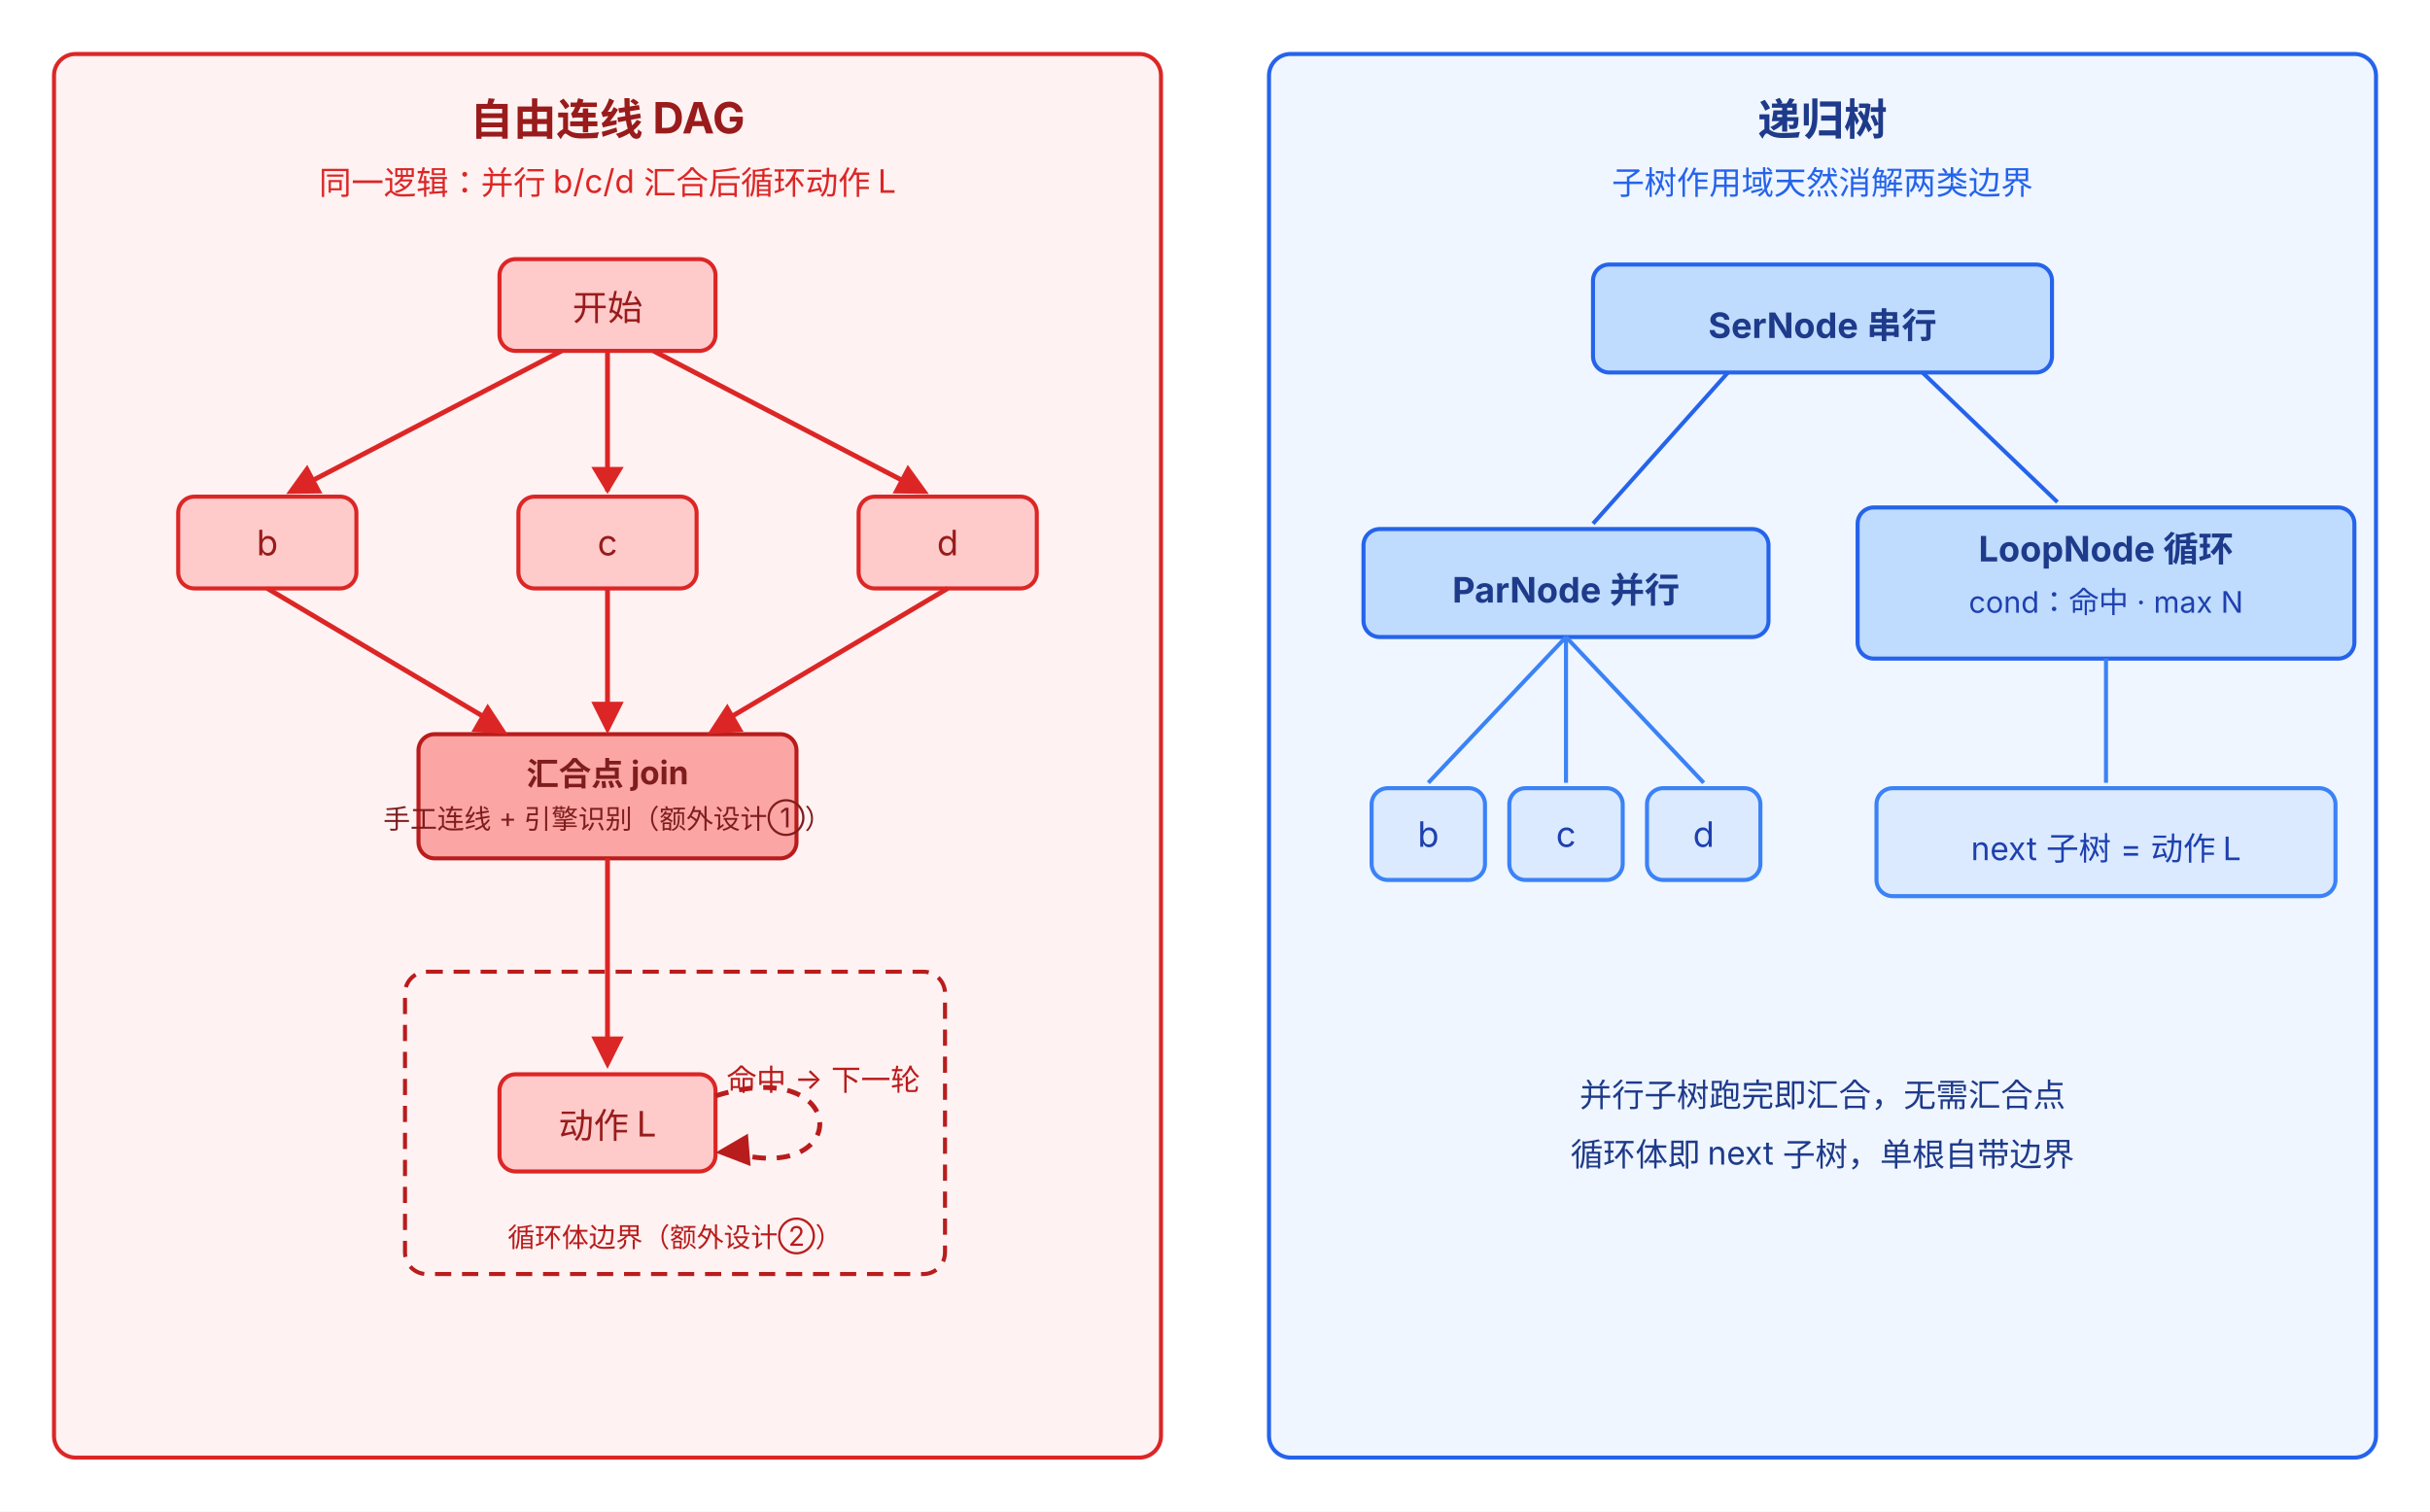
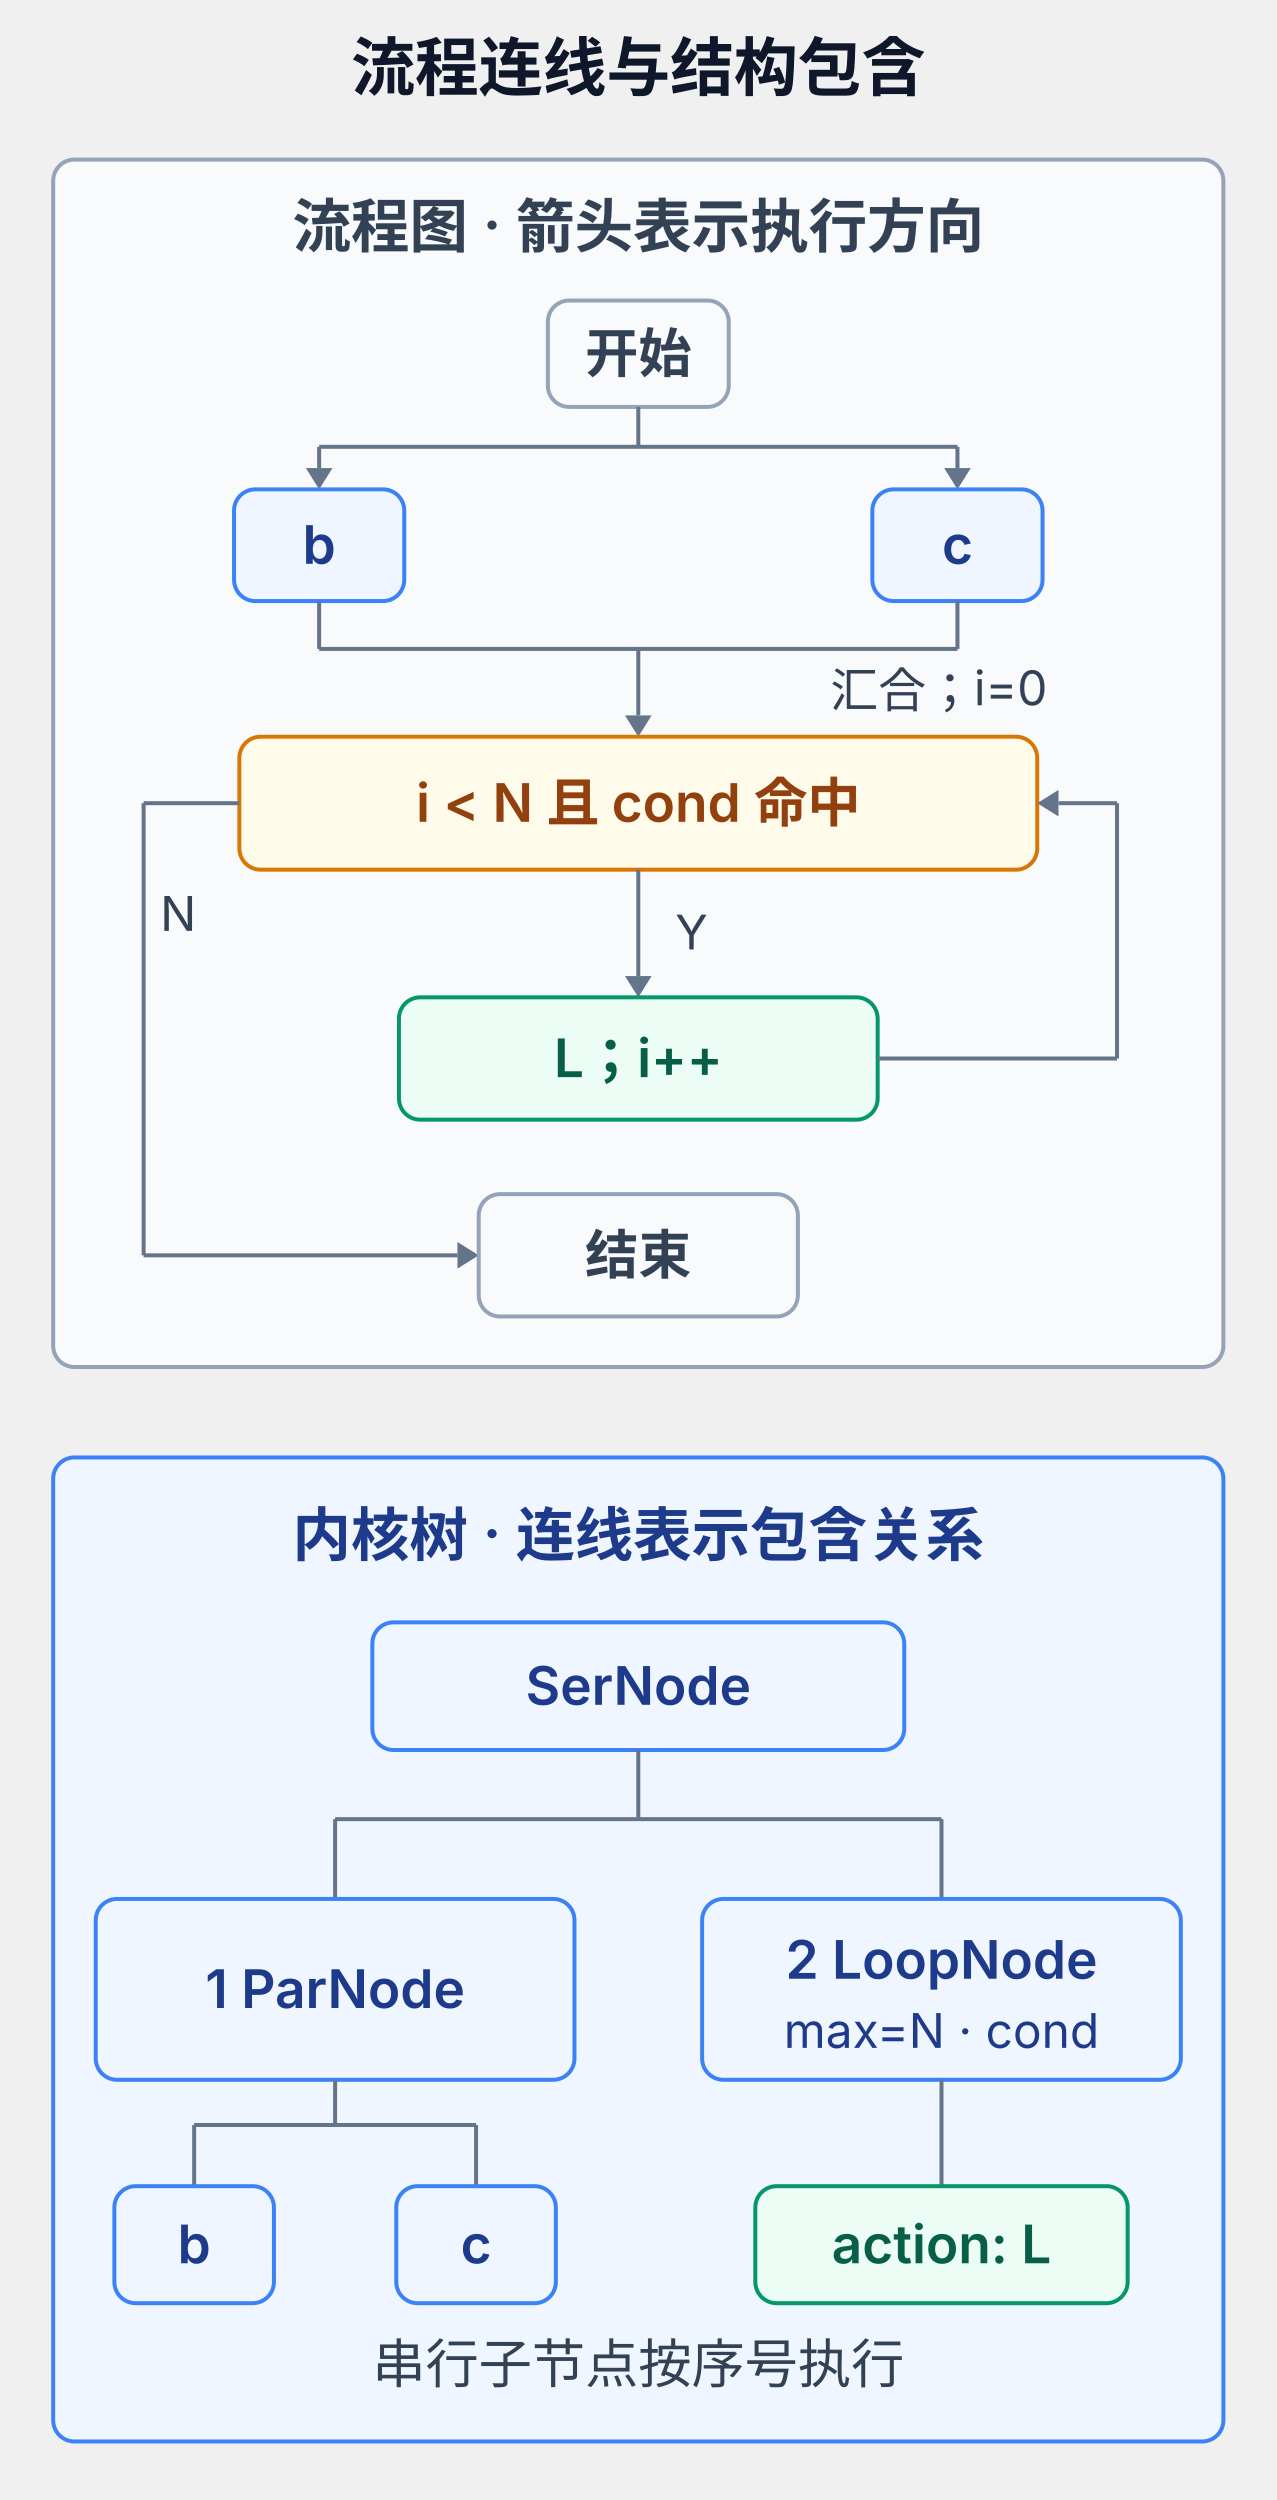
- <svg xmlns="http://www.w3.org/2000/svg" viewBox="0 0 900 560" font-family="system-ui, -apple-system, 'PingFang SC', sans-serif">
-   <rect x="0" y="0" width="900" height="560" fill="#FFFFFF" />
-   <rect x="20" y="20" width="410" height="520" rx="8" fill="#FEF2F2" stroke="#DC2626" stroke-width="1.5" />
-   <text x="225" y="50" font-size="16" font-weight="bold" fill="#991B1B" text-anchor="middle">自由连线 DAG</text>
-   <text x="225" y="72" font-size="12" fill="#DC2626" text-anchor="middle">同一逻辑：并行 b/c/d 汇合后循环动作 L</text>
-   <rect x="185" y="96" width="80" height="34" rx="6" fill="#FECACA" stroke="#DC2626" stroke-width="1.5" />
-   <text x="225" y="113" font-size="13" fill="#991B1B" text-anchor="middle" dominant-baseline="central">开始</text>
-   <rect x="66" y="184" width="66" height="34" rx="6" fill="#FECACA" stroke="#DC2626" stroke-width="1.5" />
-   <text x="99" y="201" font-size="13" fill="#991B1B" text-anchor="middle" dominant-baseline="central">b</text>
-   <rect x="192" y="184" width="66" height="34" rx="6" fill="#FECACA" stroke="#DC2626" stroke-width="1.5" />
-   <text x="225" y="201" font-size="13" fill="#991B1B" text-anchor="middle" dominant-baseline="central">c</text>
-   <rect x="318" y="184" width="66" height="34" rx="6" fill="#FECACA" stroke="#DC2626" stroke-width="1.5" />
-   <text x="351" y="201" font-size="13" fill="#991B1B" text-anchor="middle" dominant-baseline="central">d</text>
-   <line x1="208" y1="130" x2="110" y2="181" stroke="#DC2626" stroke-width="1.8" />
-   <polygon points="106,183 113.8,172.2 119.4,182.8" fill="#DC2626" />
-   <line x1="225" y1="130" x2="225" y2="182" stroke="#DC2626" stroke-width="1.8" />
-   <polygon points="225,183 219,173 231,173" fill="#DC2626" />
-   <line x1="242" y1="130" x2="340" y2="181" stroke="#DC2626" stroke-width="1.8" />
-   <polygon points="344,183 330.6,182.8 336.2,172.2" fill="#DC2626" />
-   <rect x="155" y="272" width="140" height="46" rx="6" fill="#FCA5A5" stroke="#B91C1C" stroke-width="1.5" />
-   <text x="225" y="291" font-size="12" font-weight="bold" fill="#7F1D1D" text-anchor="middle">汇合点 join</text>
-   <text x="225" y="307" font-size="10" fill="#7F1D1D" text-anchor="middle">手工连线 + 引擎识别（额外设计①）</text>
-   <line x1="99" y1="218" x2="185" y2="269" stroke="#DC2626" stroke-width="1.8" />
-   <polygon points="188,272 174.6,271.1 180.6,260.7" fill="#DC2626" />
-   <line x1="225" y1="218" x2="225" y2="270" stroke="#DC2626" stroke-width="1.8" />
-   <polygon points="225,272 219,260 231,260" fill="#DC2626" />
-   <line x1="351" y1="218" x2="265" y2="269" stroke="#DC2626" stroke-width="1.8" />
-   <polygon points="262,272 269.4,260.7 275.4,271.1" fill="#DC2626" />
-   <rect x="150" y="360" width="200" height="112" rx="8" fill="none" stroke="#B91C1C" stroke-width="1.5" stroke-dasharray="6,4" />
-   <text x="250" y="462" font-size="10" fill="#B91C1C" text-anchor="middle">循环体边界（额外设计②）</text>
-   <line x1="225" y1="318" x2="225" y2="394" stroke="#DC2626" stroke-width="1.8" />
-   <polygon points="225,396 219,384 231,384" fill="#DC2626" />
-   <rect x="185" y="398" width="80" height="36" rx="6" fill="#FECACA" stroke="#DC2626" stroke-width="1.5" />
-   <text x="225" y="416" font-size="13" fill="#991B1B" text-anchor="middle" dominant-baseline="central">动作 L</text>
-   <path d="M 265 406 C 316 390, 316 442, 268 426" fill="none" stroke="#B91C1C" stroke-width="1.8" stroke-dasharray="5,4" />
-   <polygon points="265,427 277,420 278,432" fill="#B91C1C" />
-   <text x="305" y="404" font-size="11" fill="#B91C1C" text-anchor="middle">命中 → 下一轮</text>
-   <rect x="470" y="20" width="410" height="520" rx="8" fill="#EFF6FF" stroke="#2563EB" stroke-width="1.5" />
-   <text x="675" y="50" font-size="16" font-weight="bold" fill="#1E3A8A" text-anchor="middle">递归树</text>
-   <text x="675" y="72" font-size="12" fill="#2563EB" text-anchor="middle">子树作用域天然消解两类边界</text>
-   <rect x="590" y="98" width="170" height="40" rx="6" fill="#BFDBFE" stroke="#2563EB" stroke-width="1.5" />
-   <text x="675" y="118" font-size="13" font-weight="bold" fill="#1E3A8A" text-anchor="middle" dominant-baseline="central">SerNode 串行</text>
-   <rect x="505" y="196" width="150" height="40" rx="6" fill="#BFDBFE" stroke="#2563EB" stroke-width="1.5" />
-   <text x="580" y="216" font-size="13" font-weight="bold" fill="#1E3A8A" text-anchor="middle" dominant-baseline="central">ParNode 并行</text>
-   <rect x="688" y="188" width="184" height="56" rx="6" fill="#BFDBFE" stroke="#2563EB" stroke-width="1.5" />
-   <text x="780" y="208" font-size="13" font-weight="bold" fill="#1E3A8A" text-anchor="middle">LoopNode 循环</text>
-   <text x="780" y="227" font-size="11" fill="#1E40AF" text-anchor="middle">cond：命中 · max N</text>
-   <line x1="640" y1="138" x2="590" y2="194" stroke="#2563EB" stroke-width="1.5" />
-   <line x1="712" y1="138" x2="762" y2="186" stroke="#2563EB" stroke-width="1.5" />
-   <rect x="508" y="292" width="42" height="34" rx="6" fill="#DBEAFE" stroke="#3B82F6" stroke-width="1.5" />
-   <text x="529" y="309" font-size="13" fill="#1E40AF" text-anchor="middle" dominant-baseline="central">b</text>
-   <rect x="559" y="292" width="42" height="34" rx="6" fill="#DBEAFE" stroke="#3B82F6" stroke-width="1.5" />
-   <text x="580" y="309" font-size="13" fill="#1E40AF" text-anchor="middle" dominant-baseline="central">c</text>
-   <rect x="610" y="292" width="42" height="34" rx="6" fill="#DBEAFE" stroke="#3B82F6" stroke-width="1.5" />
-   <text x="631" y="309" font-size="13" fill="#1E40AF" text-anchor="middle" dominant-baseline="central">d</text>
-   <line x1="580" y1="236" x2="529" y2="290" stroke="#3B82F6" stroke-width="1.5" />
-   <line x1="580" y1="236" x2="580" y2="290" stroke="#3B82F6" stroke-width="1.5" />
-   <line x1="580" y1="236" x2="631" y2="290" stroke="#3B82F6" stroke-width="1.5" />
-   <rect x="695" y="292" width="170" height="40" rx="6" fill="#DBEAFE" stroke="#3B82F6" stroke-width="1.5" />
-   <text x="780" y="312" font-size="12" fill="#1E40AF" text-anchor="middle" dominant-baseline="central">next 子树 = 动作 L</text>
-   <line x1="780" y1="244" x2="780" y2="290" stroke="#3B82F6" stroke-width="1.5" />
-   <text x="675" y="410" font-size="12" fill="#1E3A8A" text-anchor="middle">并行子树跑完即汇合，无需汇合点</text>
-   <text x="675" y="432" font-size="12" fill="#1E3A8A" text-anchor="middle">循环体即 next 子树，单根自带边界</text>
+ <svg xmlns="http://www.w3.org/2000/svg" width="480" height="940" viewBox="0 0 480 940" font-family="system-ui, -apple-system, 'PingFang SC', sans-serif">
+   <text x="240" y="34" font-size="24" fill="#0F172A" text-anchor="middle" font-weight="600">流程连线与结构包含</text>
+   <rect x="20" y="60" width="440" height="454" rx="8" fill="#F8FAFC" stroke="#94A3B8" stroke-width="1.5" />
+   <text x="240" y="93" font-size="22" fill="#334155" text-anchor="middle" font-weight="600">流程图 · 箭头表示执行方向</text>
+   <rect x="206" y="113" width="68" height="40" rx="8" fill="#F8FAFC" stroke="#94A3B8" stroke-width="1.5" />
+   <text x="240" y="140" font-size="20" fill="#334155" text-anchor="middle" font-weight="600">开始</text>
+   <line x1="240" y1="153" x2="240" y2="168" stroke="#64748B" stroke-width="1.5" />
+   <line x1="120" y1="168" x2="360" y2="168" stroke="#64748B" stroke-width="1.5" />
+   <line x1="120" y1="168" x2="120" y2="176" stroke="#64748B" stroke-width="1.5" />
+   <polygon points="115,176 125,176 120,184" fill="#64748B" />
+   <line x1="360" y1="168" x2="360" y2="176" stroke="#64748B" stroke-width="1.5" />
+   <polygon points="355,176 365,176 360,184" fill="#64748B" />
+   <rect x="88" y="184" width="64" height="42" rx="8" fill="#EFF6FF" stroke="#3B82F6" stroke-width="1.5" />
+   <text x="120" y="212" font-size="20" fill="#1E3A8A" text-anchor="middle" font-weight="600">b</text>
+   <rect x="328" y="184" width="64" height="42" rx="8" fill="#EFF6FF" stroke="#3B82F6" stroke-width="1.5" />
+   <text x="360" y="212" font-size="20" fill="#1E3A8A" text-anchor="middle" font-weight="600">c</text>
+   <line x1="120" y1="226" x2="120" y2="244" stroke="#64748B" stroke-width="1.5" />
+   <line x1="360" y1="226" x2="360" y2="244" stroke="#64748B" stroke-width="1.5" />
+   <line x1="120" y1="244" x2="360" y2="244" stroke="#64748B" stroke-width="1.5" />
+   <line x1="240" y1="244" x2="240" y2="269" stroke="#64748B" stroke-width="1.5" />
+   <polygon points="235,269 245,269 240,277" fill="#64748B" />
+   <text x="353" y="266" font-size="18" fill="#334155" text-anchor="middle">汇合；i=0</text>
+   <rect x="90" y="277" width="300" height="50" rx="8" fill="#FFFBEB" stroke="#D97706" stroke-width="1.5" />
+   <text x="240" y="309" font-size="20" fill="#92400E" text-anchor="middle" font-weight="600">i &lt; N 且 cond 命中</text>
+   <line x1="240" y1="327" x2="240" y2="367" stroke="#64748B" stroke-width="1.5" />
+   <polygon points="235,367 245,367 240,375" fill="#64748B" />
+   <text x="260" y="357" font-size="18" fill="#334155" text-anchor="middle">Y</text>
+   <rect x="150" y="375" width="180" height="46" rx="8" fill="#ECFDF5" stroke="#059669" stroke-width="1.5" />
+   <text x="240" y="405" font-size="20" fill="#065F46" text-anchor="middle" font-weight="600">L；i++</text>
+   <line x1="330" y1="398" x2="420" y2="398" stroke="#64748B" stroke-width="1.5" />
+   <line x1="420" y1="398" x2="420" y2="302" stroke="#64748B" stroke-width="1.5" />
+   <line x1="420" y1="302" x2="398" y2="302" stroke="#64748B" stroke-width="1.5" />
+   <polygon points="398,297 398,307 390,302" fill="#64748B" />
+   <line x1="90" y1="302" x2="54" y2="302" stroke="#64748B" stroke-width="1.5" />
+   <line x1="54" y1="302" x2="54" y2="472" stroke="#64748B" stroke-width="1.5" />
+   <line x1="54" y1="472" x2="172" y2="472" stroke="#64748B" stroke-width="1.5" />
+   <polygon points="172,467 172,477 180,472" fill="#64748B" />
+   <text x="67" y="350" font-size="18" fill="#334155" text-anchor="middle">N</text>
+   <rect x="180" y="449" width="120" height="46" rx="8" fill="#F8FAFC" stroke="#94A3B8" stroke-width="1.5" />
+   <text x="240" y="479" font-size="20" fill="#334155" text-anchor="middle" font-weight="600">结束</text>
+   <rect x="20" y="548" width="440" height="370" rx="8" fill="#EFF6FF" stroke="#3B82F6" stroke-width="1.5" />
+   <text x="240" y="585" font-size="22" fill="#1E3A8A" text-anchor="middle" font-weight="600">内核树 · 连线表示包含关系</text>
+   <rect x="140" y="610" width="200" height="48" rx="8" fill="#EFF6FF" stroke="#3B82F6" stroke-width="1.5" />
+   <text x="240" y="641" font-size="20" fill="#1E3A8A" text-anchor="middle" font-weight="600">SerNode</text>
+   <line x1="240" y1="658" x2="240" y2="684" stroke="#64748B" stroke-width="1.5" />
+   <line x1="126" y1="684" x2="354" y2="684" stroke="#64748B" stroke-width="1.5" />
+   <line x1="126" y1="684" x2="126" y2="714" stroke="#64748B" stroke-width="1.5" />
+   <line x1="354" y1="684" x2="354" y2="714" stroke="#64748B" stroke-width="1.5" />
+   <rect x="36" y="714" width="180" height="68" rx="8" fill="#EFF6FF" stroke="#3B82F6" stroke-width="1.5" />
+   <text x="126" y="755" font-size="20" fill="#1E3A8A" text-anchor="middle" font-weight="600">1  ParNode</text>
+   <rect x="264" y="714" width="180" height="68" rx="8" fill="#EFF6FF" stroke="#3B82F6" stroke-width="1.5" />
+   <text x="354" y="744" font-size="20" fill="#1E3A8A" text-anchor="middle" font-weight="600">2  LoopNode</text>
+   <text x="354" y="770" font-size="18" fill="#1E3A8A" text-anchor="middle">max=N · cond</text>
+   <line x1="126" y1="782" x2="126" y2="799" stroke="#64748B" stroke-width="1.5" />
+   <line x1="73" y1="799" x2="179" y2="799" stroke="#64748B" stroke-width="1.5" />
+   <line x1="73" y1="799" x2="73" y2="822" stroke="#64748B" stroke-width="1.5" />
+   <line x1="179" y1="799" x2="179" y2="822" stroke="#64748B" stroke-width="1.5" />
+   <rect x="43" y="822" width="60" height="44" rx="8" fill="#EFF6FF" stroke="#3B82F6" stroke-width="1.5" />
+   <text x="73" y="851" font-size="20" fill="#1E3A8A" text-anchor="middle" font-weight="600">b</text>
+   <rect x="149" y="822" width="60" height="44" rx="8" fill="#EFF6FF" stroke="#3B82F6" stroke-width="1.5" />
+   <text x="179" y="851" font-size="20" fill="#1E3A8A" text-anchor="middle" font-weight="600">c</text>
+   <line x1="354" y1="782" x2="354" y2="822" stroke="#64748B" stroke-width="1.5" />
+   <rect x="284" y="822" width="140" height="44" rx="8" fill="#ECFDF5" stroke="#059669" stroke-width="1.5" />
+   <text x="354" y="851" font-size="20" fill="#065F46" text-anchor="middle" font-weight="600">action: L</text>
+   <text x="240" y="896" font-size="20" fill="#334155" text-anchor="middle">串行子节点按序号执行</text>
</svg>
